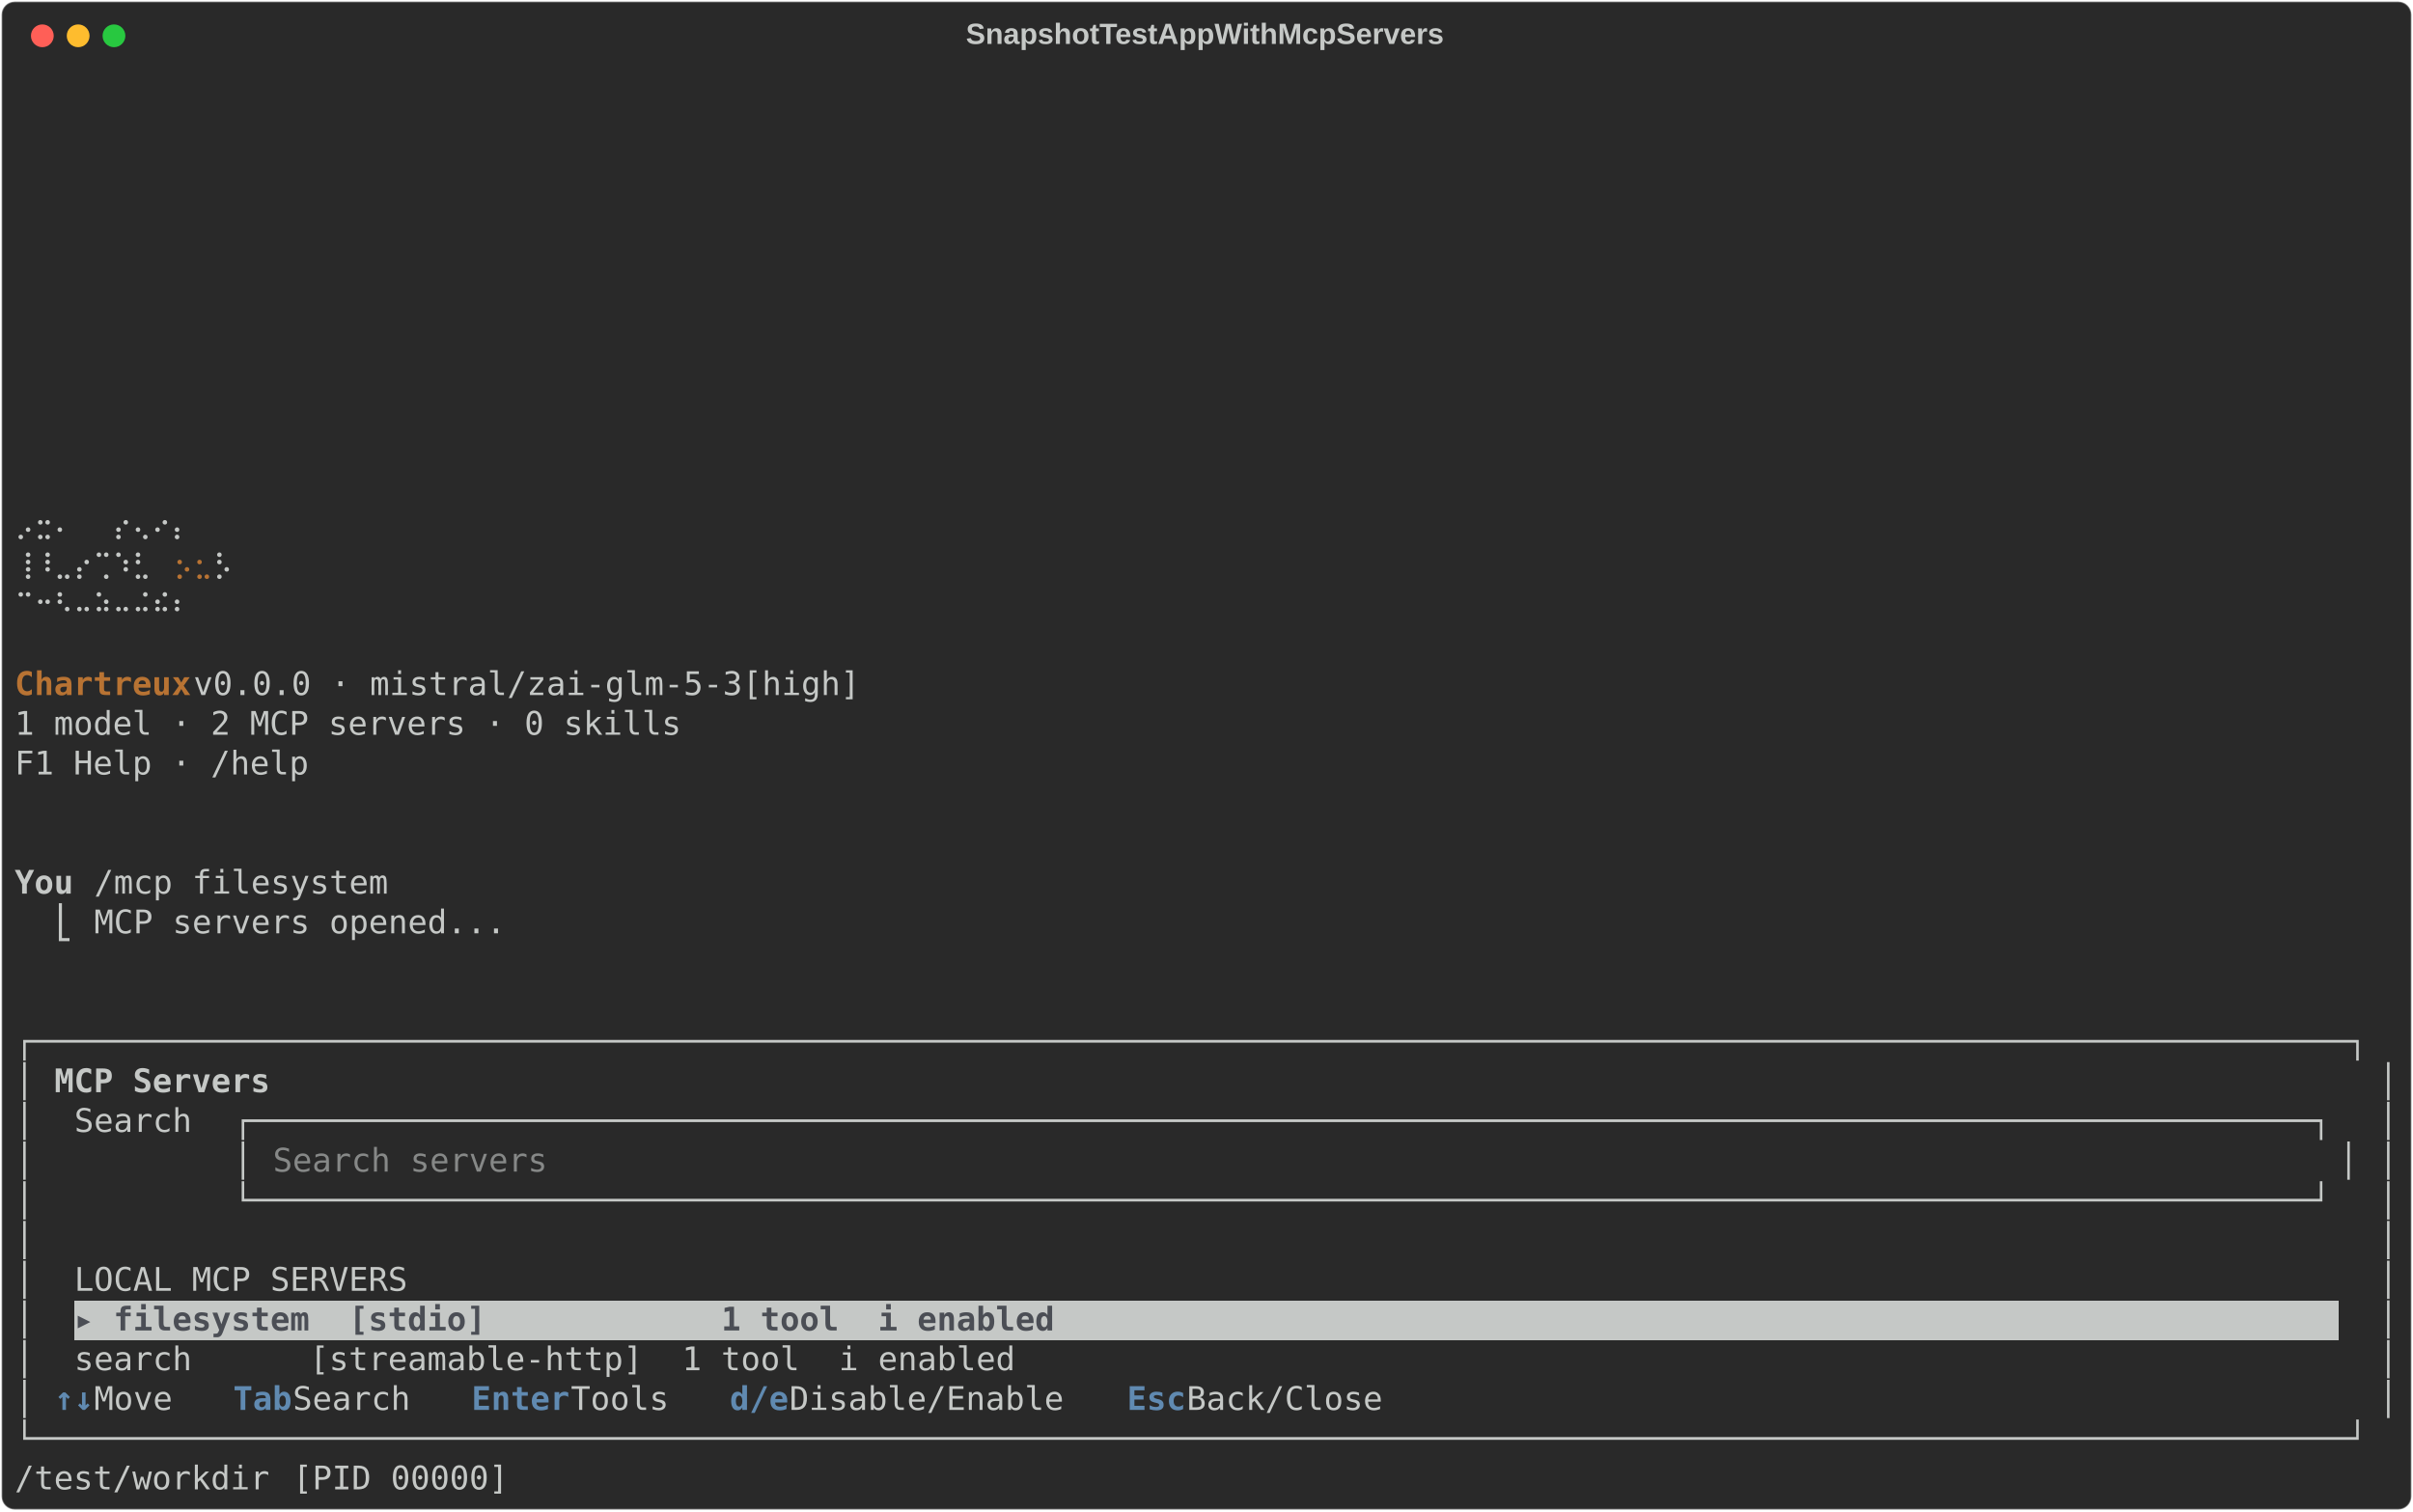
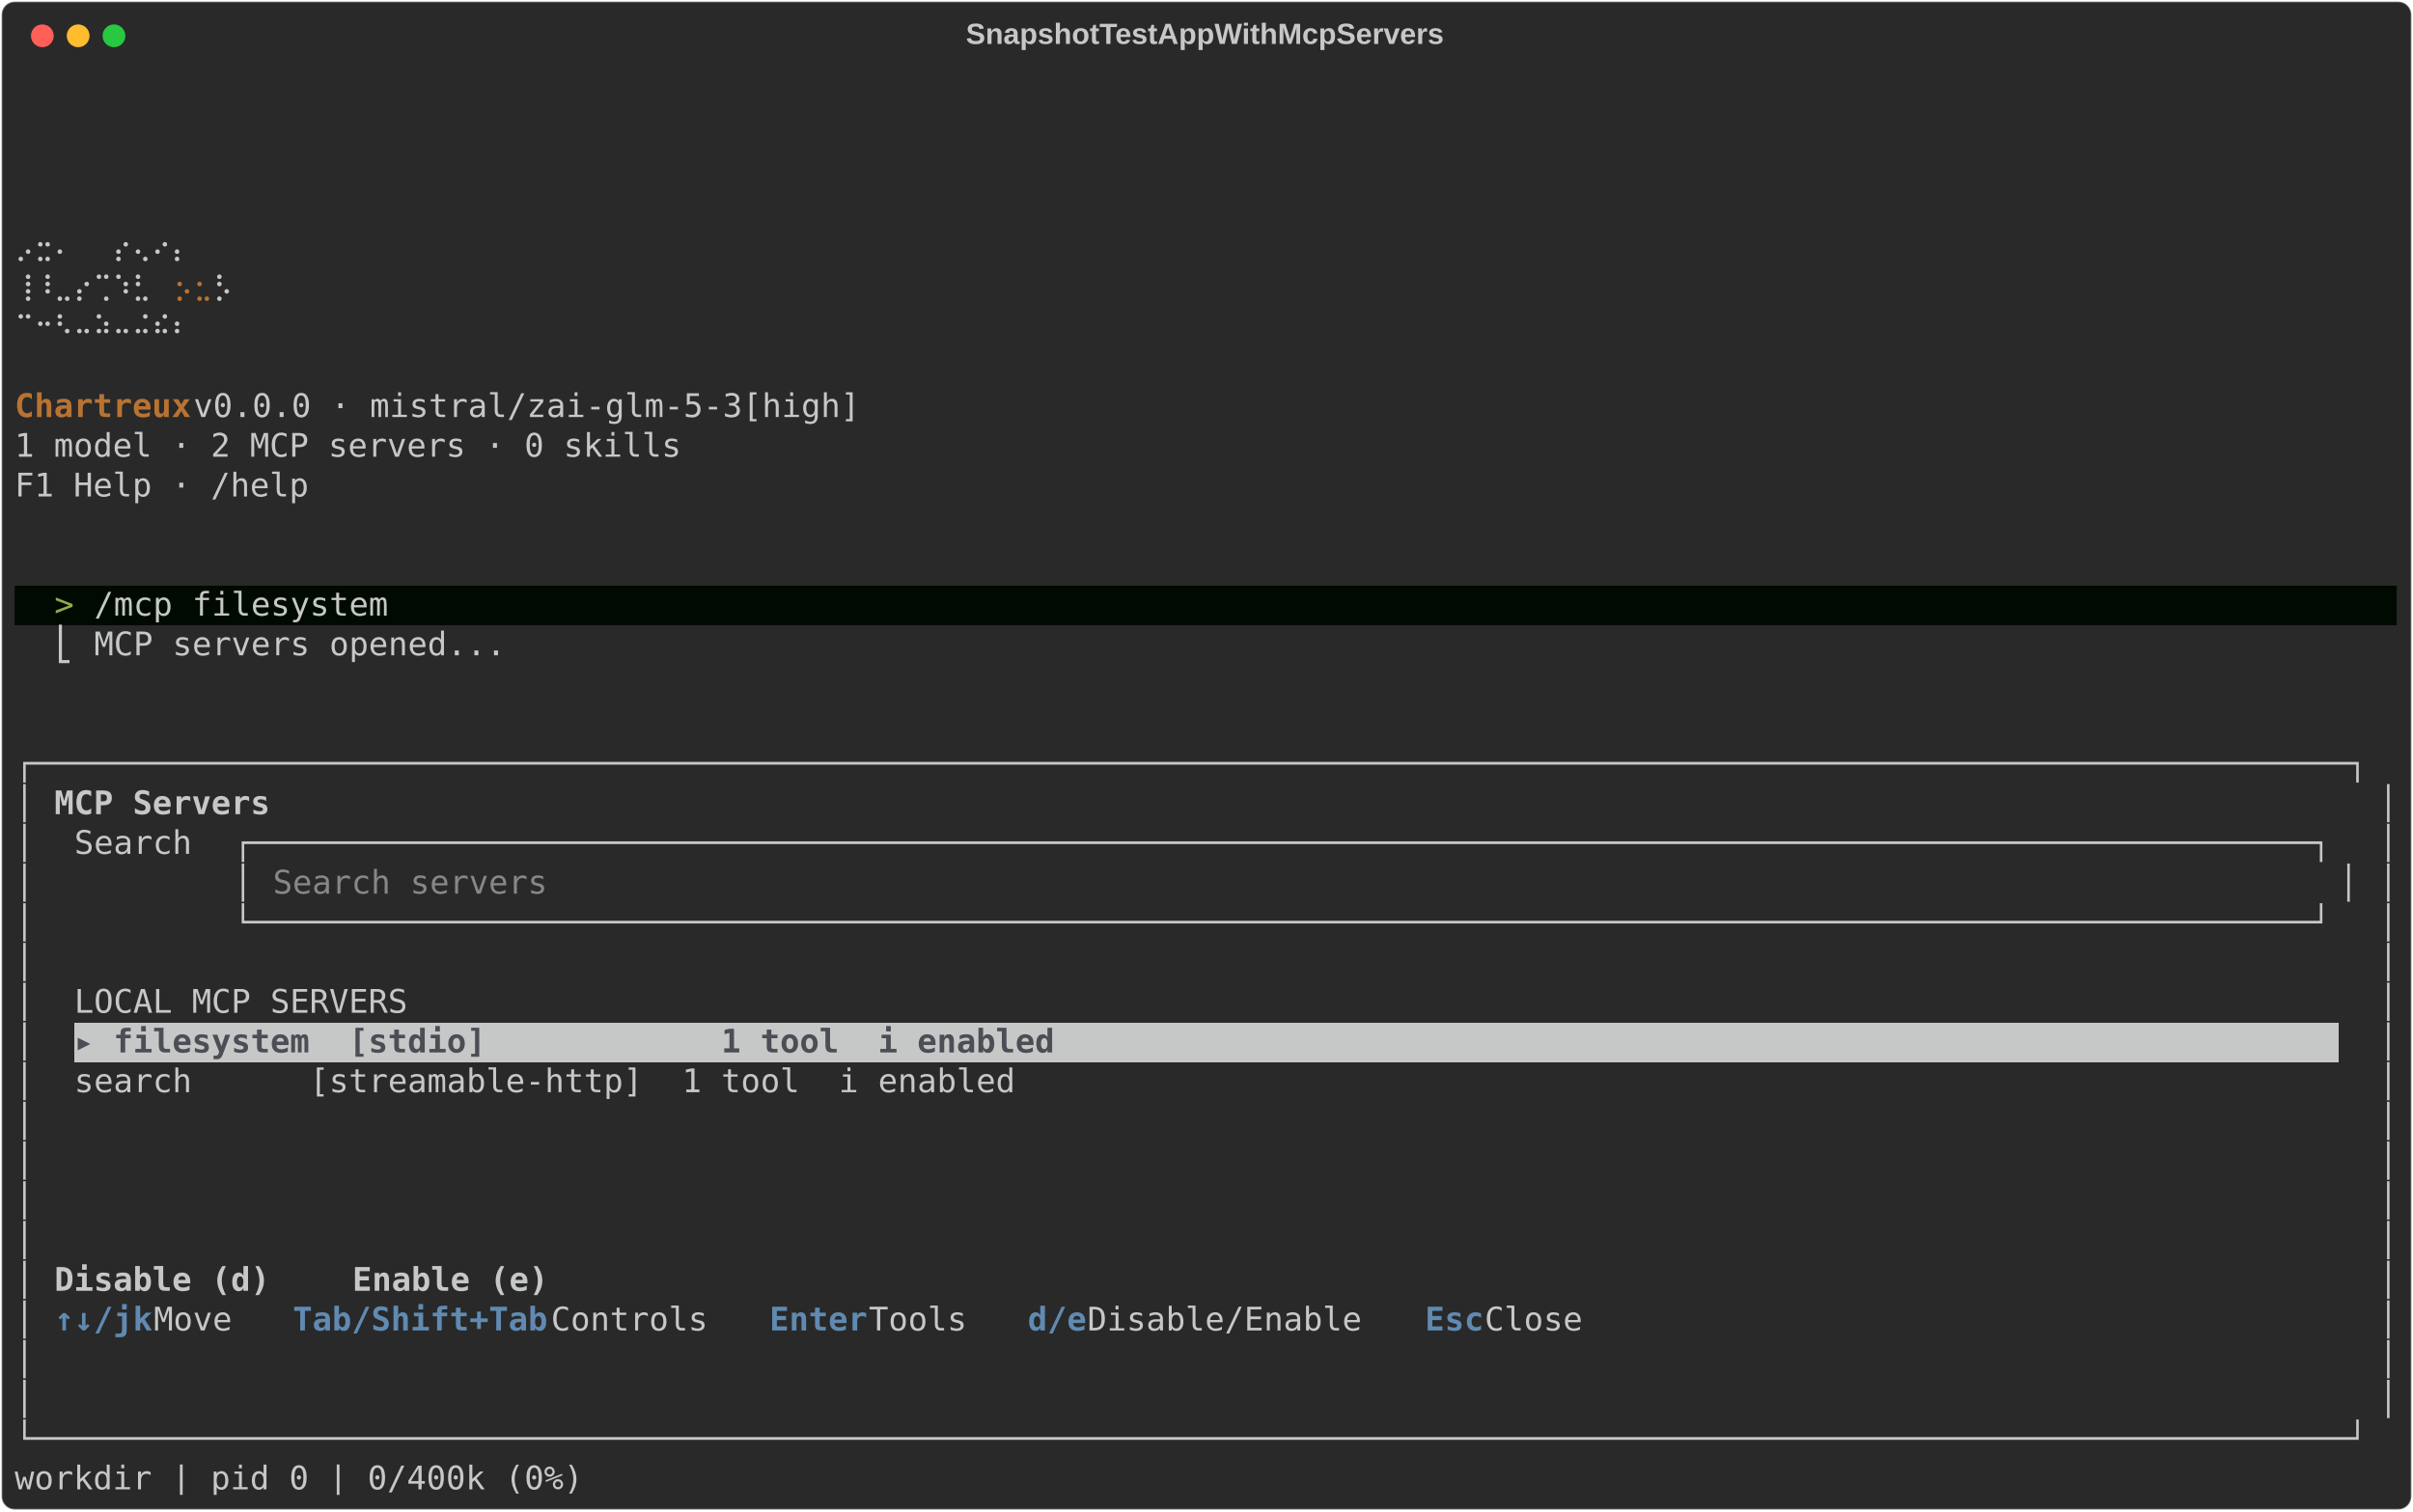
<svg xmlns="http://www.w3.org/2000/svg" class="rich-terminal" viewBox="0 0 1482 928.4">
  <style>

    @font-face {
        font-family: "Fira Code";
        src: local("FiraCode-Regular"),
                url("https://cdnjs.cloudflare.com/ajax/libs/firacode/6.2.0/woff2/FiraCode-Regular.woff2") format("woff2"),
                url("https://cdnjs.cloudflare.com/ajax/libs/firacode/6.2.0/woff/FiraCode-Regular.woff") format("woff");
        font-style: normal;
        font-weight: 400;
    }
    @font-face {
        font-family: "Fira Code";
        src: local("FiraCode-Bold"),
                url("https://cdnjs.cloudflare.com/ajax/libs/firacode/6.2.0/woff2/FiraCode-Bold.woff2") format("woff2"),
                url("https://cdnjs.cloudflare.com/ajax/libs/firacode/6.2.0/woff/FiraCode-Bold.woff") format("woff");
        font-style: bold;
        font-weight: 700;
    }

    .terminal-matrix {
        font-family: Fira Code, monospace;
        font-size: 20px;
        line-height: 24.4px;
        font-variant-east-asian: full-width;
    }

    .terminal-title {
        font-size: 18px;
        font-weight: bold;
        font-family: arial;
    }

    .terminal-r1 { fill: #c5c8c6 }
.terminal-r2 { fill: #b87333 }
.terminal-r3 { fill: #b87333;font-weight: bold }
- .terminal-r4 { fill: #c5c8c6;font-weight: bold }
- .terminal-r5 { fill: #868887 }
- .terminal-r6 { fill: #4b4e55;font-weight: bold }
- .terminal-r7 { fill: #608ab1;font-weight: bold }
+ .terminal-r4 { fill: #98a84b }
+ .terminal-r5 { fill: #c5c8c6;font-weight: bold }
+ .terminal-r6 { fill: #868887 }
+ .terminal-r7 { fill: #4b4e55;font-weight: bold }
+ .terminal-r8 { fill: #608ab1;font-weight: bold }
    </style>
  <defs>
    <clipPath id="terminal-clip-terminal">
      <rect x="0" y="0" width="1463.0" height="877.4" />
    </clipPath>
    <clipPath id="terminal-line-0">
      <rect x="0" y="1.5" width="1464" height="24.65" />
    </clipPath>
    <clipPath id="terminal-line-1">
      <rect x="0" y="25.9" width="1464" height="24.65" />
    </clipPath>
    <clipPath id="terminal-line-2">
      <rect x="0" y="50.3" width="1464" height="24.65" />
    </clipPath>
    <clipPath id="terminal-line-3">
      <rect x="0" y="74.7" width="1464" height="24.65" />
    </clipPath>
    <clipPath id="terminal-line-4">
      <rect x="0" y="99.1" width="1464" height="24.65" />
    </clipPath>
    <clipPath id="terminal-line-5">
      <rect x="0" y="123.5" width="1464" height="24.65" />
    </clipPath>
    <clipPath id="terminal-line-6">
      <rect x="0" y="147.9" width="1464" height="24.65" />
    </clipPath>
    <clipPath id="terminal-line-7">
      <rect x="0" y="172.3" width="1464" height="24.65" />
    </clipPath>
    <clipPath id="terminal-line-8">
      <rect x="0" y="196.7" width="1464" height="24.65" />
    </clipPath>
    <clipPath id="terminal-line-9">
      <rect x="0" y="221.1" width="1464" height="24.65" />
    </clipPath>
    <clipPath id="terminal-line-10">
      <rect x="0" y="245.5" width="1464" height="24.65" />
    </clipPath>
    <clipPath id="terminal-line-11">
      <rect x="0" y="269.9" width="1464" height="24.65" />
    </clipPath>
    <clipPath id="terminal-line-12">
      <rect x="0" y="294.3" width="1464" height="24.65" />
    </clipPath>
    <clipPath id="terminal-line-13">
      <rect x="0" y="318.7" width="1464" height="24.65" />
    </clipPath>
    <clipPath id="terminal-line-14">
      <rect x="0" y="343.1" width="1464" height="24.65" />
    </clipPath>
    <clipPath id="terminal-line-15">
      <rect x="0" y="367.5" width="1464" height="24.65" />
    </clipPath>
    <clipPath id="terminal-line-16">
      <rect x="0" y="391.9" width="1464" height="24.65" />
    </clipPath>
    <clipPath id="terminal-line-17">
      <rect x="0" y="416.3" width="1464" height="24.65" />
    </clipPath>
    <clipPath id="terminal-line-18">
      <rect x="0" y="440.7" width="1464" height="24.65" />
    </clipPath>
    <clipPath id="terminal-line-19">
      <rect x="0" y="465.1" width="1464" height="24.65" />
    </clipPath>
    <clipPath id="terminal-line-20">
      <rect x="0" y="489.5" width="1464" height="24.65" />
    </clipPath>
    <clipPath id="terminal-line-21">
      <rect x="0" y="513.9" width="1464" height="24.65" />
    </clipPath>
    <clipPath id="terminal-line-22">
      <rect x="0" y="538.3" width="1464" height="24.65" />
    </clipPath>
    <clipPath id="terminal-line-23">
      <rect x="0" y="562.7" width="1464" height="24.65" />
    </clipPath>
    <clipPath id="terminal-line-24">
      <rect x="0" y="587.1" width="1464" height="24.65" />
    </clipPath>
    <clipPath id="terminal-line-25">
      <rect x="0" y="611.5" width="1464" height="24.65" />
    </clipPath>
    <clipPath id="terminal-line-26">
      <rect x="0" y="635.9" width="1464" height="24.65" />
    </clipPath>
    <clipPath id="terminal-line-27">
      <rect x="0" y="660.3" width="1464" height="24.65" />
    </clipPath>
    <clipPath id="terminal-line-28">
      <rect x="0" y="684.7" width="1464" height="24.65" />
    </clipPath>
    <clipPath id="terminal-line-29">
      <rect x="0" y="709.1" width="1464" height="24.65" />
    </clipPath>
    <clipPath id="terminal-line-30">
      <rect x="0" y="733.5" width="1464" height="24.65" />
    </clipPath>
    <clipPath id="terminal-line-31">
      <rect x="0" y="757.9" width="1464" height="24.65" />
    </clipPath>
    <clipPath id="terminal-line-32">
      <rect x="0" y="782.3" width="1464" height="24.65" />
    </clipPath>
    <clipPath id="terminal-line-33">
      <rect x="0" y="806.7" width="1464" height="24.65" />
    </clipPath>
    <clipPath id="terminal-line-34">
      <rect x="0" y="831.1" width="1464" height="24.65" />
    </clipPath>
  </defs>
  <rect fill="#292929" stroke="rgba(255,255,255,0.35)" stroke-width="1" x="1" y="1" width="1480" height="926.4" rx="8" />
  <text class="terminal-title" fill="#c5c8c6" text-anchor="middle" x="740" y="27">SnapshotTestAppWithMcpServers</text>
  <g transform="translate(26,22)">
    <circle cx="0" cy="0" r="7" fill="#ff5f57" />
    <circle cx="22" cy="0" r="7" fill="#febc2e" />
    <circle cx="44" cy="0" r="7" fill="#28c840" />
  </g>
  <g transform="translate(9, 41)" clip-path="url(#terminal-clip-terminal)">
-     <rect fill="#c5c8c6" x="36.6" y="757.9" width="610" height="24.65" shape-rendering="crispEdges" />
-     <rect fill="#c5c8c6" x="646.6" y="757.9" width="780.8" height="24.65" shape-rendering="crispEdges" />
+     <rect fill="#000a00" x="0" y="318.7" width="24.4" height="24.65" shape-rendering="crispEdges" />
+     <rect fill="#000a00" x="24.4" y="318.7" width="12.2" height="24.65" shape-rendering="crispEdges" />
+     <rect fill="#000a00" x="36.6" y="318.7" width="12.2" height="24.65" shape-rendering="crispEdges" />
+     <rect fill="#000a00" x="48.8" y="318.7" width="183" height="24.65" shape-rendering="crispEdges" />
+     <rect fill="#000a00" x="231.8" y="318.7" width="1232.2" height="24.65" shape-rendering="crispEdges" />
+     <rect fill="#c5c8c6" x="36.6" y="587.1" width="610" height="24.65" shape-rendering="crispEdges" />
+     <rect fill="#c5c8c6" x="646.6" y="587.1" width="780.8" height="24.65" shape-rendering="crispEdges" />
    <g class="terminal-matrix">
      <text class="terminal-r1" x="1464" y="20" textLength="12.2" clip-path="url(#terminal-line-0)">
</text>
      <text class="terminal-r1" x="1464" y="44.4" textLength="12.2" clip-path="url(#terminal-line-1)">
</text>
      <text class="terminal-r1" x="1464" y="68.8" textLength="12.2" clip-path="url(#terminal-line-2)">
</text>
      <text class="terminal-r1" x="1464" y="93.2" textLength="12.2" clip-path="url(#terminal-line-3)">
</text>
+       <text class="terminal-r1" x="0" y="117.6" textLength="134.2" clip-path="url(#terminal-line-4)">  ⡠⣒⠄  ⡔⢄⠔⡄</text>
      <text class="terminal-r1" x="1464" y="117.6" textLength="12.2" clip-path="url(#terminal-line-4)">
</text>
+       <text class="terminal-r1" x="0" y="142" textLength="97.6" clip-path="url(#terminal-line-5)"> ⢸⠸⣀⡔⢉⠱⣃</text>
+       <text class="terminal-r2" x="97.6" y="142" textLength="12.2" clip-path="url(#terminal-line-5)">⡢</text>
+       <text class="terminal-r2" x="109.8" y="142" textLength="12.2" clip-path="url(#terminal-line-5)">⣂</text>
+       <text class="terminal-r1" x="122" y="142" textLength="12.2" clip-path="url(#terminal-line-5)">⡣</text>
      <text class="terminal-r1" x="1464" y="142" textLength="12.2" clip-path="url(#terminal-line-5)">
</text>
+       <text class="terminal-r1" x="0" y="166.4" textLength="134.2" clip-path="url(#terminal-line-6)">  ⠉⠒⠣⠤⠵⠤⠬⠮⠆</text>
      <text class="terminal-r1" x="1464" y="166.4" textLength="12.2" clip-path="url(#terminal-line-6)">
</text>
      <text class="terminal-r1" x="1464" y="190.8" textLength="12.2" clip-path="url(#terminal-line-7)">
</text>
+       <text class="terminal-r3" x="0" y="215.2" textLength="109.8" clip-path="url(#terminal-line-8)">Chartreux</text>
+       <text class="terminal-r1" x="109.8" y="215.2" textLength="427" clip-path="url(#terminal-line-8)"> v0.0.0 · mistral/zai-glm-5-3[high]</text>
      <text class="terminal-r1" x="1464" y="215.2" textLength="12.2" clip-path="url(#terminal-line-8)">
</text>
+       <text class="terminal-r1" x="0" y="239.6" textLength="414.8" clip-path="url(#terminal-line-9)">1 model · 2 MCP servers · 0 skills</text>
      <text class="terminal-r1" x="1464" y="239.6" textLength="12.2" clip-path="url(#terminal-line-9)">
</text>
+       <text class="terminal-r1" x="0" y="264" textLength="183" clip-path="url(#terminal-line-10)">F1 Help · /help</text>
      <text class="terminal-r1" x="1464" y="264" textLength="12.2" clip-path="url(#terminal-line-10)">
</text>
-       <text class="terminal-r1" x="0" y="288.4" textLength="134.2" clip-path="url(#terminal-line-11)">  ⡠⣒⠄  ⡔⢄⠔⡄</text>
      <text class="terminal-r1" x="1464" y="288.4" textLength="12.2" clip-path="url(#terminal-line-11)">
</text>
-       <text class="terminal-r1" x="0" y="312.8" textLength="97.6" clip-path="url(#terminal-line-12)"> ⢸⠸⣀⡔⢉⠱⣃</text>
-       <text class="terminal-r2" x="97.6" y="312.8" textLength="12.2" clip-path="url(#terminal-line-12)">⡢</text>
-       <text class="terminal-r2" x="109.8" y="312.8" textLength="12.2" clip-path="url(#terminal-line-12)">⣂</text>
-       <text class="terminal-r1" x="122" y="312.8" textLength="12.2" clip-path="url(#terminal-line-12)">⡣</text>
      <text class="terminal-r1" x="1464" y="312.8" textLength="12.2" clip-path="url(#terminal-line-12)">
</text>
-       <text class="terminal-r1" x="0" y="337.2" textLength="134.2" clip-path="url(#terminal-line-13)">  ⠉⠒⠣⠤⠵⠤⠬⠮⠆</text>
+       <text class="terminal-r4" x="24.4" y="337.2" textLength="12.2" clip-path="url(#terminal-line-13)">&gt;</text>
+       <text class="terminal-r1" x="48.8" y="337.2" textLength="183" clip-path="url(#terminal-line-13)">/mcp filesystem</text>
      <text class="terminal-r1" x="1464" y="337.2" textLength="12.2" clip-path="url(#terminal-line-13)">
</text>
+       <text class="terminal-r1" x="24.4" y="361.6" textLength="12.2" clip-path="url(#terminal-line-14)">⎣</text>
+       <text class="terminal-r1" x="48.8" y="361.6" textLength="256.2" clip-path="url(#terminal-line-14)">MCP servers opened...</text>
      <text class="terminal-r1" x="1464" y="361.6" textLength="12.2" clip-path="url(#terminal-line-14)">
</text>
-       <text class="terminal-r3" x="0" y="386" textLength="109.8" clip-path="url(#terminal-line-15)">Chartreux</text>
-       <text class="terminal-r1" x="109.8" y="386" textLength="427" clip-path="url(#terminal-line-15)"> v0.0.0 · mistral/zai-glm-5-3[high]</text>
      <text class="terminal-r1" x="1464" y="386" textLength="12.2" clip-path="url(#terminal-line-15)">
</text>
-       <text class="terminal-r1" x="0" y="410.4" textLength="414.8" clip-path="url(#terminal-line-16)">1 model · 2 MCP servers · 0 skills</text>
      <text class="terminal-r1" x="1464" y="410.4" textLength="12.2" clip-path="url(#terminal-line-16)">
</text>
-       <text class="terminal-r1" x="0" y="434.8" textLength="183" clip-path="url(#terminal-line-17)">F1 Help · /help</text>
+       <text class="terminal-r1" x="0" y="434.8" textLength="1464" clip-path="url(#terminal-line-17)">┌──────────────────────────────────────────────────────────────────────────────────────────────────────────────────────┐</text>
      <text class="terminal-r1" x="1464" y="434.8" textLength="12.2" clip-path="url(#terminal-line-17)">
</text>
+       <text class="terminal-r1" x="0" y="459.2" textLength="12.2" clip-path="url(#terminal-line-18)">│</text>
+       <text class="terminal-r5" x="24.4" y="459.2" textLength="134.2" clip-path="url(#terminal-line-18)">MCP Servers</text>
+       <text class="terminal-r1" x="1451.8" y="459.2" textLength="12.2" clip-path="url(#terminal-line-18)">│</text>
      <text class="terminal-r1" x="1464" y="459.2" textLength="12.2" clip-path="url(#terminal-line-18)">
</text>
+       <text class="terminal-r1" x="0" y="483.6" textLength="12.2" clip-path="url(#terminal-line-19)">│</text>
+       <text class="terminal-r1" x="36.6" y="483.6" textLength="73.2" clip-path="url(#terminal-line-19)">Search</text>
+       <text class="terminal-r1" x="134.2" y="483.6" textLength="1305.4" clip-path="url(#terminal-line-19)">┌─────────────────────────────────────────────────────────────────────────────────────────────────────────┐</text>
+       <text class="terminal-r1" x="1451.8" y="483.6" textLength="12.2" clip-path="url(#terminal-line-19)">│</text>
      <text class="terminal-r1" x="1464" y="483.6" textLength="12.2" clip-path="url(#terminal-line-19)">
</text>
-       <text class="terminal-r4" x="0" y="508" textLength="48.8" clip-path="url(#terminal-line-20)">You </text>
-       <text class="terminal-r1" x="48.8" y="508" textLength="183" clip-path="url(#terminal-line-20)">/mcp filesystem</text>
+       <text class="terminal-r1" x="0" y="508" textLength="12.2" clip-path="url(#terminal-line-20)">│</text>
+       <text class="terminal-r1" x="134.2" y="508" textLength="12.2" clip-path="url(#terminal-line-20)">│</text>
+       <text class="terminal-r6" x="158.6" y="508" textLength="170.8" clip-path="url(#terminal-line-20)">Search servers</text>
+       <text class="terminal-r1" x="1427.4" y="508" textLength="12.2" clip-path="url(#terminal-line-20)">│</text>
+       <text class="terminal-r1" x="1451.8" y="508" textLength="12.2" clip-path="url(#terminal-line-20)">│</text>
      <text class="terminal-r1" x="1464" y="508" textLength="12.2" clip-path="url(#terminal-line-20)">
</text>
-       <text class="terminal-r1" x="24.4" y="532.4" textLength="12.2" clip-path="url(#terminal-line-21)">⎣</text>
-       <text class="terminal-r1" x="48.8" y="532.4" textLength="256.2" clip-path="url(#terminal-line-21)">MCP servers opened...</text>
+       <text class="terminal-r1" x="0" y="532.4" textLength="12.2" clip-path="url(#terminal-line-21)">│</text>
+       <text class="terminal-r1" x="134.2" y="532.4" textLength="1305.4" clip-path="url(#terminal-line-21)">└─────────────────────────────────────────────────────────────────────────────────────────────────────────┘</text>
+       <text class="terminal-r1" x="1451.8" y="532.4" textLength="12.2" clip-path="url(#terminal-line-21)">│</text>
      <text class="terminal-r1" x="1464" y="532.4" textLength="12.2" clip-path="url(#terminal-line-21)">
</text>
+       <text class="terminal-r1" x="0" y="556.8" textLength="12.2" clip-path="url(#terminal-line-22)">│</text>
+       <text class="terminal-r1" x="1451.8" y="556.8" textLength="12.2" clip-path="url(#terminal-line-22)">│</text>
      <text class="terminal-r1" x="1464" y="556.8" textLength="12.2" clip-path="url(#terminal-line-22)">
</text>
+       <text class="terminal-r1" x="0" y="581.2" textLength="12.2" clip-path="url(#terminal-line-23)">│</text>
+       <text class="terminal-r1" x="36.6" y="581.2" textLength="207.4" clip-path="url(#terminal-line-23)">LOCAL MCP SERVERS</text>
+       <text class="terminal-r1" x="1451.8" y="581.2" textLength="12.2" clip-path="url(#terminal-line-23)">│</text>
      <text class="terminal-r1" x="1464" y="581.2" textLength="12.2" clip-path="url(#terminal-line-23)">
</text>
-       <text class="terminal-r1" x="0" y="605.6" textLength="1464" clip-path="url(#terminal-line-24)">┌──────────────────────────────────────────────────────────────────────────────────────────────────────────────────────┐</text>
+       <text class="terminal-r1" x="0" y="605.6" textLength="12.2" clip-path="url(#terminal-line-24)">│</text>
+       <text class="terminal-r7" x="36.6" y="605.6" textLength="610" clip-path="url(#terminal-line-24)">▸ filesystem  [stdio]            1 tool  i enabled</text>
+       <text class="terminal-r1" x="1451.8" y="605.6" textLength="12.2" clip-path="url(#terminal-line-24)">│</text>
      <text class="terminal-r1" x="1464" y="605.6" textLength="12.2" clip-path="url(#terminal-line-24)">
</text>
      <text class="terminal-r1" x="0" y="630" textLength="12.2" clip-path="url(#terminal-line-25)">│</text>
-       <text class="terminal-r4" x="24.4" y="630" textLength="134.2" clip-path="url(#terminal-line-25)">MCP Servers</text>
+       <text class="terminal-r1" x="36.6" y="630" textLength="610" clip-path="url(#terminal-line-25)">  search      [streamable-http]  1 tool  i enabled</text>
      <text class="terminal-r1" x="1451.8" y="630" textLength="12.2" clip-path="url(#terminal-line-25)">│</text>
      <text class="terminal-r1" x="1464" y="630" textLength="12.2" clip-path="url(#terminal-line-25)">
</text>
      <text class="terminal-r1" x="0" y="654.4" textLength="12.2" clip-path="url(#terminal-line-26)">│</text>
-       <text class="terminal-r1" x="36.6" y="654.4" textLength="73.2" clip-path="url(#terminal-line-26)">Search</text>
-       <text class="terminal-r1" x="134.2" y="654.4" textLength="1305.4" clip-path="url(#terminal-line-26)">┌─────────────────────────────────────────────────────────────────────────────────────────────────────────┐</text>
      <text class="terminal-r1" x="1451.8" y="654.4" textLength="12.2" clip-path="url(#terminal-line-26)">│</text>
      <text class="terminal-r1" x="1464" y="654.4" textLength="12.2" clip-path="url(#terminal-line-26)">
</text>
      <text class="terminal-r1" x="0" y="678.8" textLength="12.2" clip-path="url(#terminal-line-27)">│</text>
-       <text class="terminal-r1" x="134.2" y="678.8" textLength="12.2" clip-path="url(#terminal-line-27)">│</text>
-       <text class="terminal-r5" x="158.6" y="678.8" textLength="170.8" clip-path="url(#terminal-line-27)">Search servers</text>
-       <text class="terminal-r1" x="1427.4" y="678.8" textLength="12.2" clip-path="url(#terminal-line-27)">│</text>
      <text class="terminal-r1" x="1451.8" y="678.8" textLength="12.2" clip-path="url(#terminal-line-27)">│</text>
      <text class="terminal-r1" x="1464" y="678.8" textLength="12.2" clip-path="url(#terminal-line-27)">
</text>
      <text class="terminal-r1" x="0" y="703.2" textLength="12.2" clip-path="url(#terminal-line-28)">│</text>
-       <text class="terminal-r1" x="134.2" y="703.2" textLength="1305.4" clip-path="url(#terminal-line-28)">└─────────────────────────────────────────────────────────────────────────────────────────────────────────┘</text>
      <text class="terminal-r1" x="1451.8" y="703.2" textLength="12.2" clip-path="url(#terminal-line-28)">│</text>
      <text class="terminal-r1" x="1464" y="703.2" textLength="12.2" clip-path="url(#terminal-line-28)">
</text>
      <text class="terminal-r1" x="0" y="727.6" textLength="12.2" clip-path="url(#terminal-line-29)">│</text>
      <text class="terminal-r1" x="1451.8" y="727.6" textLength="12.2" clip-path="url(#terminal-line-29)">│</text>
      <text class="terminal-r1" x="1464" y="727.6" textLength="12.2" clip-path="url(#terminal-line-29)">
</text>
      <text class="terminal-r1" x="0" y="752" textLength="12.2" clip-path="url(#terminal-line-30)">│</text>
-       <text class="terminal-r1" x="36.6" y="752" textLength="207.4" clip-path="url(#terminal-line-30)">LOCAL MCP SERVERS</text>
+       <text class="terminal-r5" x="24.4" y="752" textLength="158.6" clip-path="url(#terminal-line-30)"> Disable (d) </text>
+       <text class="terminal-r5" x="207.4" y="752" textLength="146.4" clip-path="url(#terminal-line-30)"> Enable (e) </text>
      <text class="terminal-r1" x="1451.8" y="752" textLength="12.2" clip-path="url(#terminal-line-30)">│</text>
      <text class="terminal-r1" x="1464" y="752" textLength="12.2" clip-path="url(#terminal-line-30)">
</text>
      <text class="terminal-r1" x="0" y="776.4" textLength="12.2" clip-path="url(#terminal-line-31)">│</text>
-       <text class="terminal-r6" x="36.6" y="776.4" textLength="610" clip-path="url(#terminal-line-31)">▸ filesystem  [stdio]            1 tool  i enabled</text>
+       <text class="terminal-r8" x="24.4" y="776.4" textLength="61" clip-path="url(#terminal-line-31)">↑↓/jk</text>
+       <text class="terminal-r1" x="85.4" y="776.4" textLength="85.4" clip-path="url(#terminal-line-31)"> Move  </text>
+       <text class="terminal-r8" x="170.8" y="776.4" textLength="158.6" clip-path="url(#terminal-line-31)">Tab/Shift+Tab</text>
+       <text class="terminal-r1" x="329.4" y="776.4" textLength="134.2" clip-path="url(#terminal-line-31)"> Controls  </text>
+       <text class="terminal-r8" x="463.6" y="776.4" textLength="61" clip-path="url(#terminal-line-31)">Enter</text>
+       <text class="terminal-r1" x="524.6" y="776.4" textLength="97.6" clip-path="url(#terminal-line-31)"> Tools  </text>
+       <text class="terminal-r8" x="622.2" y="776.4" textLength="36.6" clip-path="url(#terminal-line-31)">d/e</text>
+       <text class="terminal-r1" x="658.8" y="776.4" textLength="207.4" clip-path="url(#terminal-line-31)"> Disable/Enable  </text>
+       <text class="terminal-r8" x="866.2" y="776.4" textLength="36.6" clip-path="url(#terminal-line-31)">Esc</text>
+       <text class="terminal-r1" x="902.8" y="776.4" textLength="73.2" clip-path="url(#terminal-line-31)"> Close</text>
      <text class="terminal-r1" x="1451.8" y="776.4" textLength="12.2" clip-path="url(#terminal-line-31)">│</text>
      <text class="terminal-r1" x="1464" y="776.4" textLength="12.2" clip-path="url(#terminal-line-31)">
</text>
      <text class="terminal-r1" x="0" y="800.8" textLength="12.2" clip-path="url(#terminal-line-32)">│</text>
-       <text class="terminal-r1" x="36.6" y="800.8" textLength="610" clip-path="url(#terminal-line-32)">  search      [streamable-http]  1 tool  i enabled</text>
      <text class="terminal-r1" x="1451.8" y="800.8" textLength="12.2" clip-path="url(#terminal-line-32)">│</text>
      <text class="terminal-r1" x="1464" y="800.8" textLength="12.2" clip-path="url(#terminal-line-32)">
</text>
      <text class="terminal-r1" x="0" y="825.2" textLength="12.2" clip-path="url(#terminal-line-33)">│</text>
-       <text class="terminal-r7" x="24.4" y="825.2" textLength="24.4" clip-path="url(#terminal-line-33)">↑↓</text>
-       <text class="terminal-r1" x="48.8" y="825.2" textLength="85.4" clip-path="url(#terminal-line-33)"> Move  </text>
-       <text class="terminal-r7" x="134.2" y="825.2" textLength="36.6" clip-path="url(#terminal-line-33)">Tab</text>
-       <text class="terminal-r1" x="170.8" y="825.2" textLength="109.8" clip-path="url(#terminal-line-33)"> Search  </text>
-       <text class="terminal-r7" x="280.6" y="825.2" textLength="61" clip-path="url(#terminal-line-33)">Enter</text>
-       <text class="terminal-r1" x="341.6" y="825.2" textLength="97.6" clip-path="url(#terminal-line-33)"> Tools  </text>
-       <text class="terminal-r7" x="439.2" y="825.2" textLength="36.6" clip-path="url(#terminal-line-33)">d/e</text>
-       <text class="terminal-r1" x="475.8" y="825.2" textLength="207.4" clip-path="url(#terminal-line-33)"> Disable/Enable  </text>
-       <text class="terminal-r7" x="683.2" y="825.2" textLength="36.6" clip-path="url(#terminal-line-33)">Esc</text>
-       <text class="terminal-r1" x="719.8" y="825.2" textLength="134.2" clip-path="url(#terminal-line-33)"> Back/Close</text>
      <text class="terminal-r1" x="1451.8" y="825.2" textLength="12.2" clip-path="url(#terminal-line-33)">│</text>
      <text class="terminal-r1" x="1464" y="825.2" textLength="12.2" clip-path="url(#terminal-line-33)">
</text>
      <text class="terminal-r1" x="0" y="849.6" textLength="1464" clip-path="url(#terminal-line-34)">└──────────────────────────────────────────────────────────────────────────────────────────────────────────────────────┘</text>
      <text class="terminal-r1" x="1464" y="849.6" textLength="12.2" clip-path="url(#terminal-line-34)">
</text>
-       <text class="terminal-r1" x="0" y="874" textLength="158.6" clip-path="url(#terminal-line-35)">/test/workdir</text>
-       <text class="terminal-r1" x="170.8" y="874" textLength="134.2" clip-path="url(#terminal-line-35)">[PID 00000]</text>
+       <text class="terminal-r1" x="0" y="874" textLength="353.8" clip-path="url(#terminal-line-35)">workdir | pid 0 | 0/400k (0%)</text>
    </g>
  </g>
</svg>
